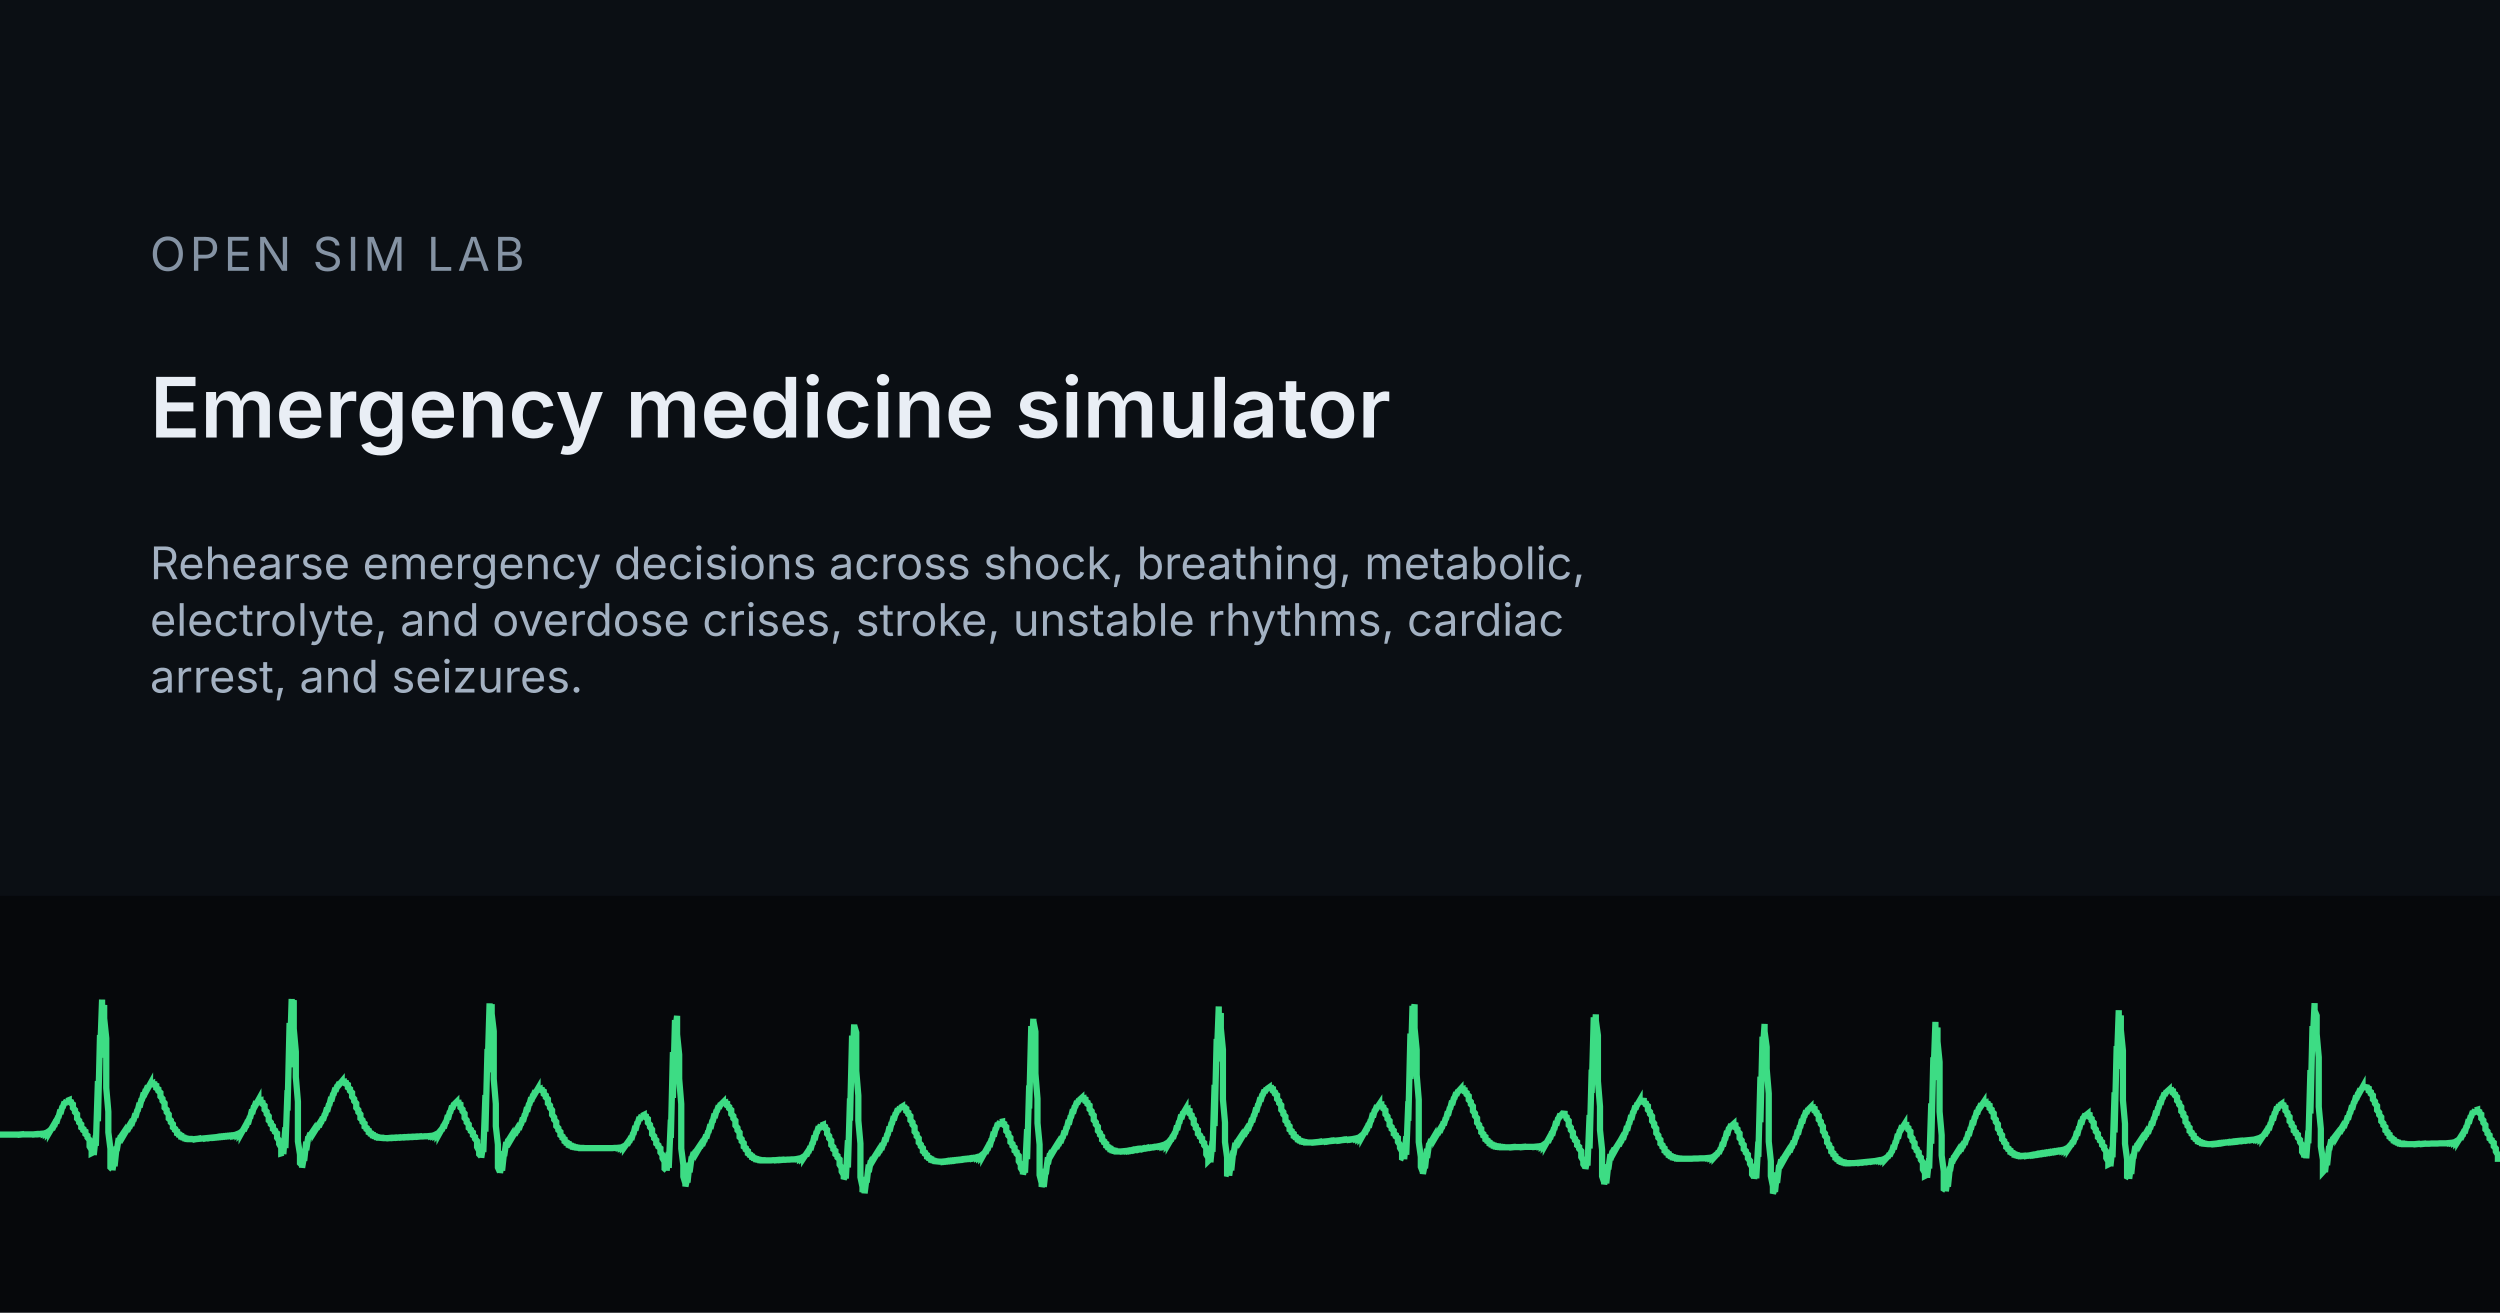
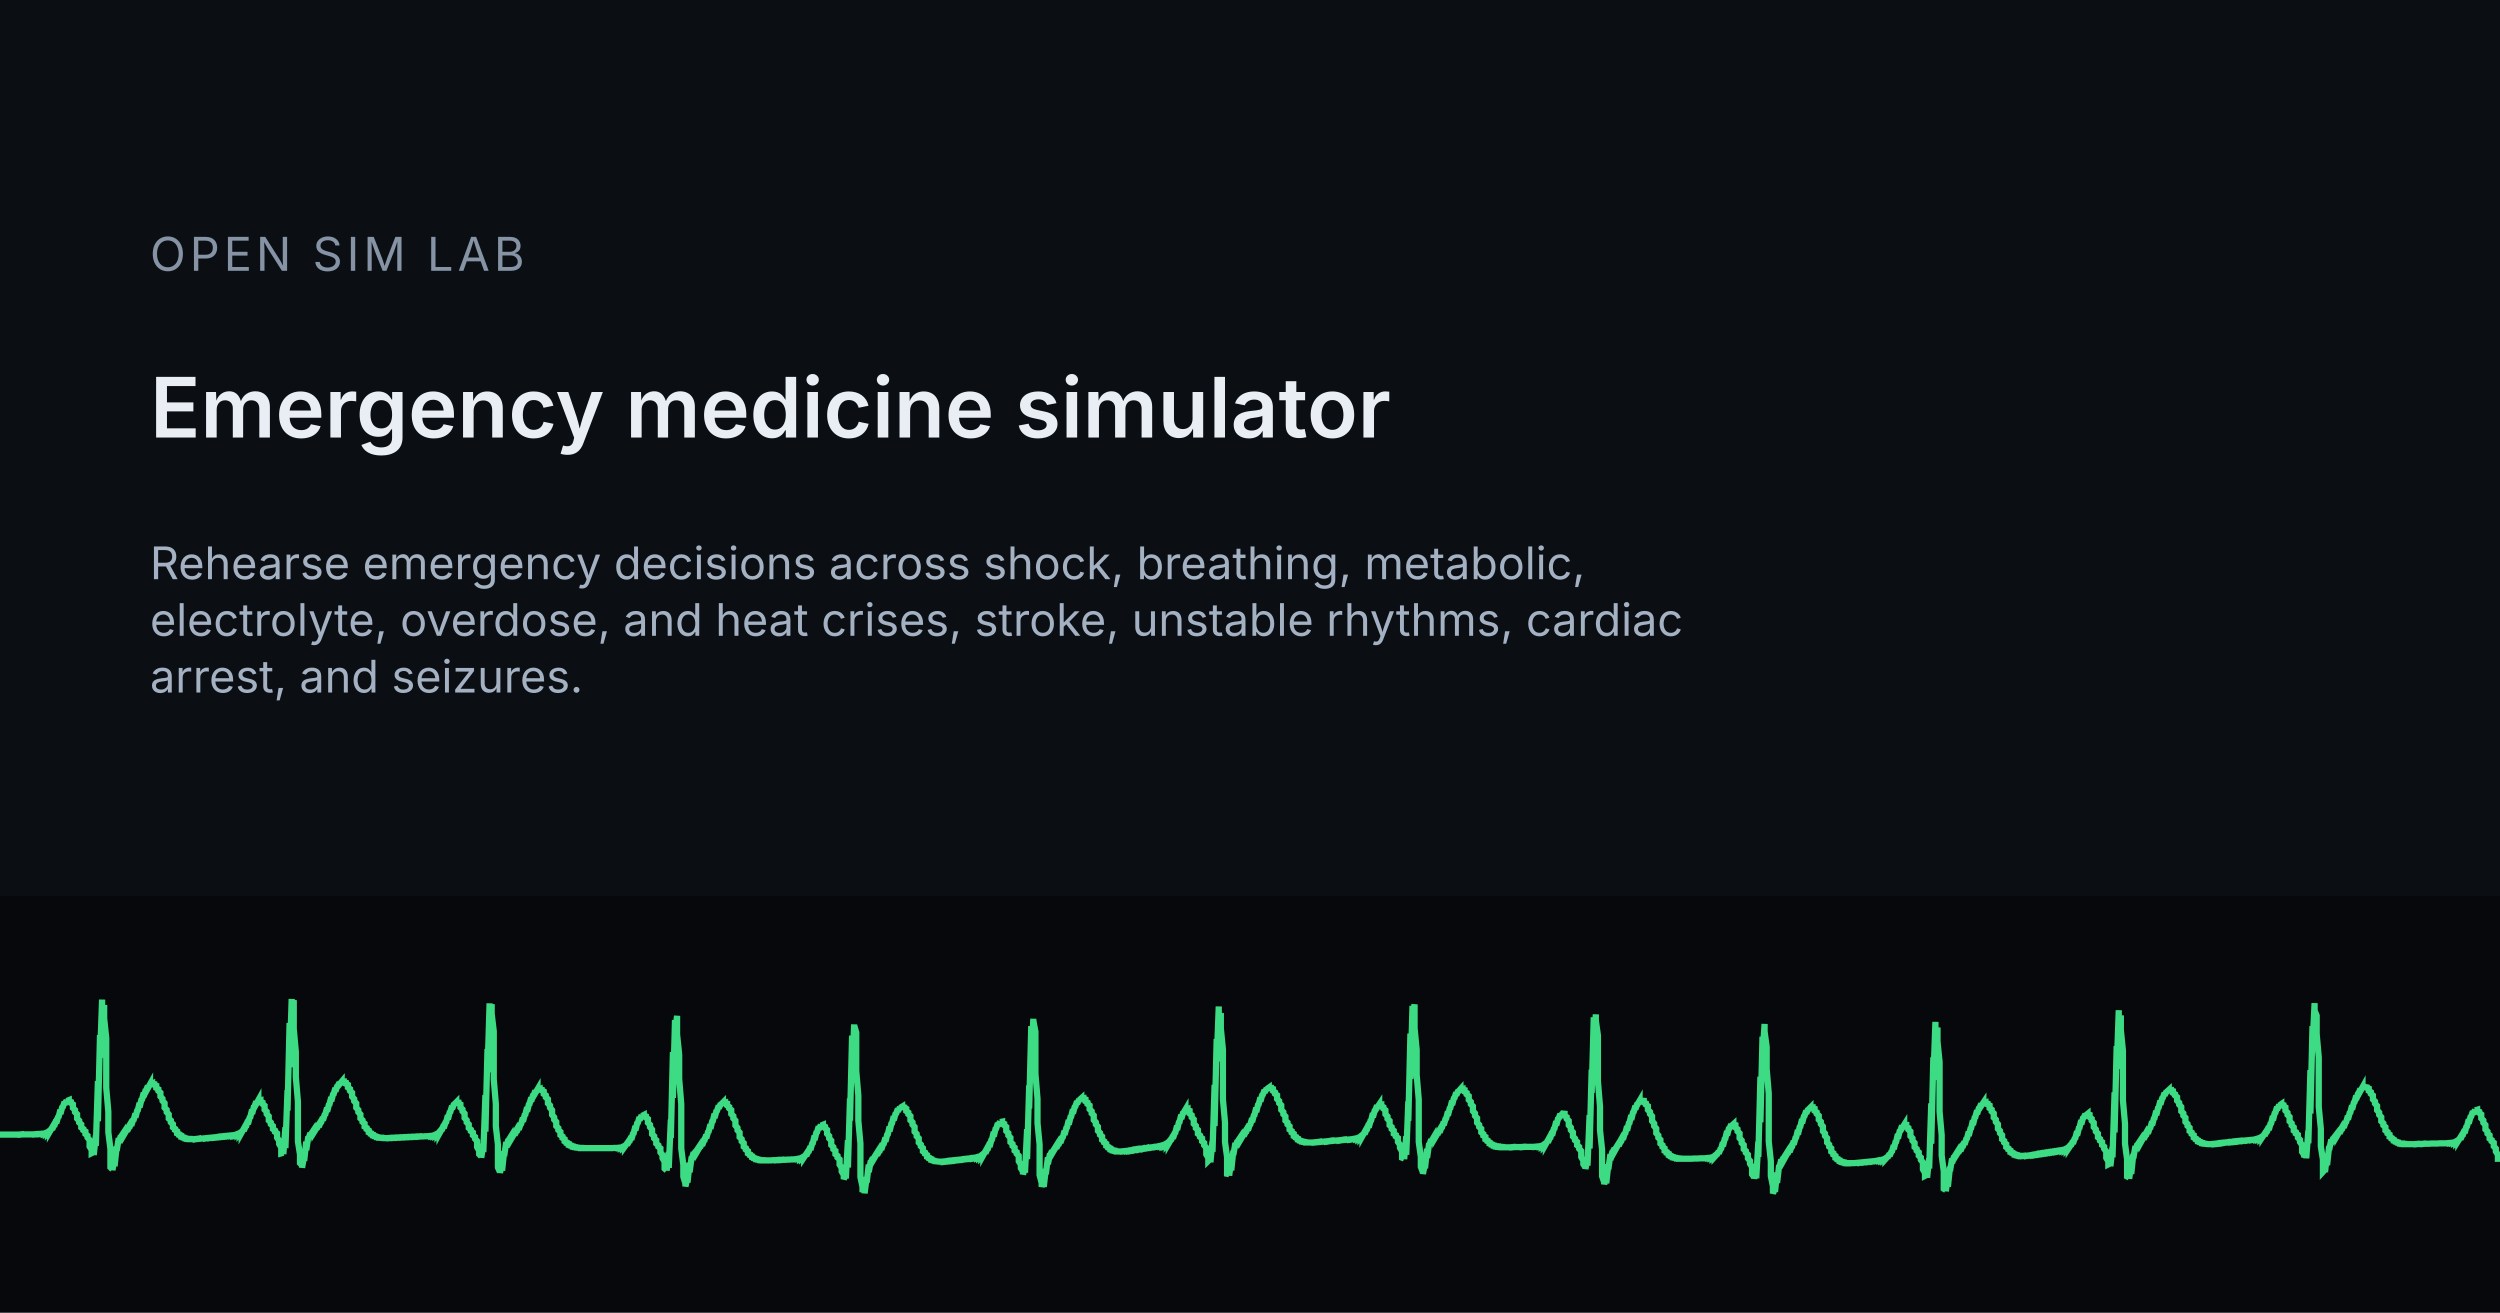
<svg xmlns="http://www.w3.org/2000/svg" width="1200" height="630" viewBox="0 0 1200 630">
  <rect width="1200" height="630" fill="#0B0F14" />
  <rect x="0" y="430" width="1200" height="200" fill="#06080B" />
  <g transform="translate(0 455)">
    <path d="M0 89.6 L0 89.6 L1 89.6 L1 89.6 L2 89.6 L2 89.6 L3 89.6 L3 89.6 L4 89.6 L4 89.6 L5 89.6 L5 89.6 L6 89.6 L6 89.6 L7 89.6 L7 89.6 L8 89.6 L8 89.6 L9 89.6 L9 89.6 L10 89.5 L10 89.6 L11 89.5 L11 89.5 L12 89.5 L12 89.5 L13 89.5 L13 89.5 L14 89.5 L14 89.5 L15 89.5 L15 89.5 L16 89.5 L16 89.5 L17 89.4 L17 89.5 L18 89.4 L18 89.4 L19 89.3 L19 89.4 L20 89.3 L20 89.3 L21 89.1 L21 89.2 L22 88.8 L22 89.0 L23 88.3 L23 88.7 L24 87.6 L24 88.0 L25 86.3 L25 87.2 L26 85.0 L26 85.7 L27 82.6 L27 84.2 L28 80.7 L28 81.6 L29 77.7 L29 79.7 L30 75.9 L30 76.8 L31 73.9 L31 75.1 L32 73.2 L32 73.5 L33 73.1 L33 73.5 L34 73.9 L34 74.4 L35 75.1 L35 76.8 L36 77.8 L36 78.8 L37 79.8 L37 81.9 L38 82.9 L38 83.8 L39 84.7 L39 86.2 L40 86.9 L40 87.5 L41 88.1 L41 89.3 L42 90.1 L42 91.0 L43 92.2 L43 95.3 L44 97.0 L44 98.5 L45 98.0 L45 99.4 L46 90.1 L46 95.0 L47 63.9 L47 83.2 L48 41.8 L48 52.7 L49 24.8 L49 32.7 L50 27.4 L50 33.8 L51 43.4 L51 67.2 L52 78.6 L52 88.5 L53 96.4 L53 105.3 L54 106.3 L54 106.7 L55 99.9 L55 104.8 L56 95.3 L56 97.4 L57 91.3 L57 93.5 L58 90.2 L58 90.7 L59 89.2 L59 89.8 L60 88.4 L60 88.8 L61 87.1 L61 88.0 L62 85.9 L62 86.5 L63 83.9 L63 85.3 L64 82.2 L64 83.1 L65 79.5 L65 81.4 L66 77.5 L66 78.5 L67 74.4 L67 76.5 L68 72.3 L68 73.4 L69 69.5 L69 71.4 L70 67.9 L70 68.7 L71 66.2 L71 67.3 L72 65.5 L72 65.7 L73 65.2 L73 65.3 L74 65.4 L74 65.7 L75 66.1 L75 67.2 L76 67.8 L76 68.6 L77 69.5 L77 71.3 L78 72.4 L78 73.4 L79 74.5 L79 76.7 L80 77.7 L80 78.8 L81 79.9 L81 81.9 L82 82.8 L82 83.7 L83 84.6 L83 86.1 L84 86.8 L84 87.4 L85 88.0 L85 89.0 L86 89.4 L86 89.8 L87 90.1 L87 90.7 L88 90.9 L88 91.1 L89 91.3 L89 91.5 L90 91.6 L90 91.7 L91 91.7 L91 91.8 L92 91.8 L92 91.8 L93 91.8 L93 91.8 L94 91.7 L94 91.8 L95 91.6 L95 91.7 L96 91.6 L96 91.6 L97 91.5 L97 91.5 L98 91.4 L98 91.4 L99 91.3 L99 91.4 L100 91.2 L100 91.2 L101 91.1 L101 91.2 L102 91.0 L102 91.0 L103 90.9 L103 91.0 L104 90.8 L104 90.9 L105 90.7 L105 90.8 L106 90.6 L106 90.7 L107 90.5 L107 90.6 L108 90.4 L108 90.5 L109 90.3 L109 90.4 L110 90.2 L110 90.3 L111 90.1 L111 90.2 L112 90.0 L112 90.1 L113 89.7 L113 89.9 L114 89.5 L114 89.6 L115 88.9 L115 89.3 L116 88.2 L116 88.6 L117 86.8 L117 87.8 L118 85.4 L118 86.1 L119 82.8 L119 84.6 L120 80.8 L120 81.8 L121 77.6 L121 79.7 L122 75.7 L122 76.6 L123 73.7 L123 74.9 L124 73.1 L124 73.3 L125 73.1 L125 73.7 L126 74.2 L126 74.9 L127 75.7 L127 77.6 L128 78.6 L128 79.7 L129 80.8 L129 82.8 L130 83.8 L130 84.6 L131 85.5 L131 86.9 L132 87.6 L132 88.3 L133 89.0 L133 91.1 L134 92.5 L134 94.1 L135 95.8 L135 98.6 L136 98.3 L136 99.0 L137 86.1 L137 96.1 L138 68.3 L138 78.1 L139 36.0 L139 57.3 L140 24.5 L140 28.4 L141 25.1 L141 38.8 L142 49.9 L142 62.0 L143 73.8 L143 92.9 L144 99.2 L144 103.3 L145 104.3 L145 105.5 L146 99.7 L146 102.2 L147 93.0 L147 97.1 L148 90.5 L148 91.6 L149 88.9 L149 89.8 L150 88.3 L150 88.6 L151 87.3 L151 88.0 L152 86.4 L152 86.9 L153 84.8 L153 85.9 L154 83.5 L154 84.2 L155 81.2 L155 82.8 L156 79.5 L156 80.4 L157 76.7 L157 78.6 L158 74.7 L158 75.7 L159 71.6 L159 73.6 L160 69.7 L160 70.7 L161 67.2 L161 68.9 L162 65.9 L162 66.5 L163 64.6 L163 65.4 L164 64.2 L164 64.3 L165 64.2 L165 64.4 L166 64.7 L166 65.2 L167 65.7 L167 67.0 L168 67.7 L168 68.6 L169 69.5 L169 71.4 L170 72.5 L170 73.5 L171 74.6 L171 76.7 L172 77.8 L172 78.8 L173 79.9 L173 81.8 L174 82.7 L174 83.5 L175 84.3 L175 85.8 L176 86.4 L176 87.0 L177 87.6 L177 88.5 L178 88.9 L178 89.3 L179 89.6 L179 90.1 L180 90.3 L180 90.5 L181 90.7 L181 90.9 L182 91.0 L182 91.1 L183 91.1 L183 91.2 L184 91.3 L184 91.3 L185 91.3 L185 91.3 L186 91.3 L186 91.3 L187 91.2 L187 91.3 L188 91.2 L188 91.2 L189 91.1 L189 91.2 L190 91.1 L190 91.1 L191 91.0 L191 91.1 L192 91.0 L192 91.0 L193 90.9 L193 91.0 L194 90.9 L194 90.9 L195 90.8 L195 90.9 L196 90.8 L196 90.8 L197 90.7 L197 90.8 L198 90.7 L198 90.7 L199 90.6 L199 90.7 L200 90.6 L200 90.6 L201 90.5 L201 90.6 L202 90.5 L202 90.5 L203 90.5 L203 90.5 L204 90.4 L204 90.4 L205 90.4 L205 90.4 L206 90.3 L206 90.3 L207 90.2 L207 90.3 L208 90.0 L208 90.1 L209 89.6 L209 89.9 L210 89.2 L210 89.4 L211 88.2 L211 88.9 L212 87.1 L212 87.7 L213 85.0 L213 86.5 L214 83.3 L214 84.2 L215 80.3 L215 82.3 L216 78.3 L216 79.3 L217 75.8 L217 77.4 L218 74.6 L218 75.1 L219 74.1 L219 74.3 L220 74.3 L220 74.6 L221 75.1 L221 76.6 L222 77.5 L222 78.4 L223 79.5 L223 81.6 L224 82.7 L224 83.7 L225 84.7 L225 86.4 L226 87.2 L226 87.9 L227 88.6 L227 89.9 L228 90.7 L228 91.6 L229 92.7 L229 95.6 L230 97.4 L230 99.0 L231 100.1 L231 100.7 L232 94.1 L232 98.0 L233 70.6 L233 88.2 L234 48.5 L234 59.7 L235 26.6 L235 38.3 L236 27.0 L236 31.6 L237 40.0 L237 63.0 L238 74.9 L238 85.6 L239 94.4 L239 105.4 L240 107.6 L240 108.0 L241 102.4 L241 106.9 L242 97.6 L242 99.9 L243 93.2 L243 95.7 L244 91.9 L244 92.5 L245 90.9 L245 91.5 L246 90.2 L246 90.6 L247 88.9 L247 89.8 L248 87.8 L248 88.4 L249 85.8 L249 87.2 L250 84.2 L250 85.0 L251 81.5 L251 83.4 L252 79.6 L252 80.6 L253 76.5 L253 78.6 L254 74.5 L254 75.5 L255 71.8 L255 73.6 L256 70.2 L256 71.0 L257 68.5 L257 69.6 L258 67.9 L258 68.2 L259 67.8 L259 67.9 L260 68.1 L260 68.4 L261 68.9 L261 70.1 L262 70.8 L262 71.7 L263 72.6 L263 74.6 L264 75.6 L264 76.7 L265 77.9 L265 80.1 L266 81.3 L266 82.4 L267 83.5 L267 85.5 L268 86.5 L268 87.4 L269 88.3 L269 89.8 L270 90.5 L270 91.2 L271 91.8 L271 92.8 L272 93.3 L272 93.7 L273 94.0 L273 94.6 L274 94.8 L274 95.0 L275 95.2 L275 95.5 L276 95.6 L276 95.7 L277 95.8 L277 95.9 L278 96.0 L278 96.0 L279 96.0 L279 96.1 L280 96.1 L280 96.1 L281 96.1 L281 96.1 L282 96.1 L282 96.1 L283 96.1 L283 96.1 L284 96.1 L284 96.1 L285 96.1 L285 96.1 L286 96.1 L286 96.1 L287 96.1 L287 96.1 L288 96.1 L288 96.1 L289 96.1 L289 96.1 L290 96.1 L290 96.1 L291 96.1 L291 96.1 L292 96.1 L292 96.1 L293 96.1 L293 96.1 L294 96.1 L294 96.1 L295 96.0 L295 96.0 L296 96.0 L296 96.0 L297 95.9 L297 96.0 L298 95.8 L298 95.9 L299 95.4 L299 95.7 L300 94.9 L300 95.2 L301 93.8 L301 94.6 L302 92.7 L302 93.3 L303 90.5 L303 92.1 L304 88.6 L304 89.6 L305 85.5 L305 87.6 L306 83.5 L306 84.5 L307 81.2 L307 82.7 L308 80.3 L308 80.7 L309 80.2 L309 80.4 L310 80.8 L310 81.4 L311 82.1 L311 83.9 L312 84.9 L312 86.0 L313 87.2 L313 89.4 L314 90.4 L314 91.4 L315 92.3 L315 93.9 L316 94.7 L316 95.4 L317 96.2 L317 98.1 L318 99.4 L318 100.9 L319 102.6 L319 105.9 L320 106.8 L320 106.9 L321 98.0 L321 105.6 L322 82.4 L322 91.2 L323 50.0 L323 72.0 L324 34.6 L324 40.8 L325 32.6 L325 41.5 L326 51.2 L326 62.8 L327 74.9 L327 96.3 L328 104.2 L328 109.8 L329 113.1 L329 114.5 L330 110.3 L330 112.6 L331 103.1 L331 107.7 L332 100.2 L332 101.4 L333 98.1 L333 99.3 L334 97.4 L334 97.8 L335 96.3 L335 97.1 L336 95.4 L336 95.9 L337 93.6 L337 94.9 L338 92.2 L338 92.9 L339 89.7 L339 91.4 L340 87.8 L340 88.7 L341 84.7 L341 86.8 L342 82.6 L342 83.7 L343 79.6 L343 81.6 L344 77.8 L344 78.7 L345 75.7 L345 77.0 L346 74.7 L346 75.2 L347 74.2 L347 74.4 L348 74.2 L348 74.4 L349 74.7 L349 75.6 L350 76.3 L350 77.0 L351 77.8 L351 79.7 L352 80.7 L352 81.8 L353 82.9 L353 85.2 L354 86.4 L354 87.5 L355 88.6 L355 90.8 L356 91.8 L356 92.8 L357 93.7 L357 95.4 L358 96.1 L358 96.8 L359 97.5 L359 98.6 L360 99.1 L360 99.5 L361 99.9 L361 100.5 L362 100.8 L362 101.0 L363 101.2 L363 101.5 L364 101.6 L364 101.7 L365 101.8 L365 101.9 L366 101.9 L366 102.0 L367 102.0 L367 102.0 L368 102.0 L368 102.0 L369 102.0 L369 102.0 L370 102.0 L370 102.0 L371 101.9 L371 101.9 L372 101.9 L372 101.9 L373 101.8 L373 101.9 L374 101.8 L374 101.8 L375 101.7 L375 101.8 L376 101.7 L376 101.7 L377 101.7 L377 101.7 L378 101.6 L378 101.6 L379 101.6 L379 101.6 L380 101.5 L380 101.5 L381 101.5 L381 101.5 L382 101.4 L382 101.4 L383 101.2 L383 101.3 L384 101.1 L384 101.2 L385 100.6 L385 100.9 L386 100.1 L386 100.4 L387 98.9 L387 99.8 L388 97.7 L388 98.3 L389 95.3 L389 97.0 L390 93.3 L390 94.3 L391 90.1 L391 92.2 L392 88.0 L392 89.0 L393 85.7 L393 87.1 L394 85.0 L394 85.3 L395 84.9 L395 85.3 L396 85.8 L396 86.5 L397 87.3 L397 89.2 L398 90.3 L398 91.4 L399 92.5 L399 94.6 L400 95.6 L400 96.6 L401 97.4 L401 99.0 L402 99.8 L402 100.6 L403 101.5 L403 104.0 L404 105.6 L404 107.3 L405 109.0 L405 111.0 L406 108.9 L406 110.7 L407 92.3 L407 105.4 L408 72.2 L408 82.9 L409 42.1 L409 60.9 L410 36.7 L410 37.2 L411 40.6 L411 59.0 L412 70.9 L412 82.9 L413 93.9 L413 110.0 L414 114.7 L414 117.2 L415 115.0 L415 117.8 L416 110.0 L416 112.6 L417 104.0 L417 107.6 L418 102.1 L418 102.9 L419 100.7 L419 101.5 L420 99.9 L420 100.3 L421 98.6 L421 99.5 L422 97.5 L422 98.1 L423 95.5 L423 96.9 L424 93.8 L424 94.7 L425 91.1 L425 93.0 L426 89.0 L426 90.1 L427 85.8 L427 88.0 L428 83.7 L428 84.8 L429 80.8 L429 82.7 L430 79.1 L430 79.9 L431 77.2 L431 78.4 L432 76.5 L432 76.8 L433 76.2 L433 76.3 L434 76.5 L434 76.7 L435 77.2 L435 78.3 L436 79.0 L436 79.8 L437 80.7 L437 82.7 L438 83.7 L438 84.8 L439 85.9 L439 88.2 L440 89.3 L440 90.4 L441 91.4 L441 93.4 L442 94.4 L442 95.2 L443 96.1 L443 97.6 L444 98.2 L444 98.8 L445 99.4 L445 100.3 L446 100.7 L446 101.0 L447 101.3 L447 101.8 L448 102.0 L448 102.1 L449 102.3 L449 102.4 L450 102.5 L450 102.5 L451 102.6 L451 102.6 L452 102.6 L452 102.6 L453 102.5 L453 102.6 L454 102.4 L454 102.5 L455 102.3 L455 102.4 L456 102.2 L456 102.3 L457 102.1 L457 102.2 L458 102.0 L458 102.1 L459 101.9 L459 102.0 L460 101.8 L460 101.8 L461 101.6 L461 101.7 L462 101.5 L462 101.6 L463 101.4 L463 101.5 L464 101.3 L464 101.3 L465 101.1 L465 101.2 L466 101.0 L466 101.1 L467 100.9 L467 101.0 L468 100.7 L468 100.8 L469 100.5 L469 100.7 L470 100.2 L470 100.4 L471 99.6 L471 100.1 L472 99.0 L472 99.4 L473 97.6 L473 98.6 L474 96.3 L474 97.0 L475 93.7 L475 95.5 L476 91.6 L476 92.6 L477 88.3 L477 90.5 L478 86.3 L478 87.2 L479 84.1 L479 85.4 L480 83.4 L480 83.6 L481 83.4 L481 83.9 L482 84.4 L482 85.1 L483 85.9 L483 87.9 L484 88.9 L484 90.0 L485 91.1 L485 93.2 L486 94.1 L486 95.0 L487 95.8 L487 97.3 L488 98.0 L488 98.8 L489 99.8 L489 102.4 L490 104.0 L490 105.7 L491 107.3 L491 108.7 L492 105.6 L492 107.9 L493 87.0 L493 101.4 L494 66.0 L494 77.1 L495 37.5 L495 54.8 L496 34.0 L496 34.9 L497 40.2 L497 60.3 L498 72.4 L498 84.1 L499 94.4 L499 109.0 L500 112.9 L500 114.7 L501 111.2 L501 114.7 L502 106.1 L502 108.6 L503 100.5 L503 103.8 L504 98.7 L504 99.5 L505 97.4 L505 98.2 L506 96.6 L506 97.0 L507 95.3 L507 96.2 L508 94.2 L508 94.8 L509 92.2 L509 93.6 L510 90.6 L510 91.4 L511 87.8 L511 89.7 L512 85.8 L512 86.8 L513 82.6 L513 84.8 L514 80.5 L514 81.6 L515 77.5 L515 79.5 L516 75.7 L516 76.6 L517 73.6 L517 74.9 L518 72.7 L518 73.1 L519 72.2 L519 72.4 L520 72.2 L520 72.4 L521 72.7 L521 73.6 L522 74.2 L522 74.9 L523 75.6 L523 77.4 L524 78.4 L524 79.4 L525 80.4 L525 82.6 L526 83.7 L526 84.7 L527 85.8 L527 87.8 L528 88.8 L528 89.7 L529 90.5 L529 92.1 L530 92.8 L530 93.4 L531 94.0 L531 95.0 L532 95.5 L532 95.9 L533 96.2 L533 96.8 L534 97.0 L534 97.2 L535 97.3 L535 97.5 L536 97.6 L536 97.7 L537 97.7 L537 97.7 L538 97.7 L538 97.7 L539 97.6 L539 97.7 L540 97.6 L540 97.6 L541 97.4 L541 97.5 L542 97.3 L542 97.4 L543 97.1 L543 97.3 L544 97.0 L544 97.1 L545 96.8 L545 97.0 L546 96.7 L546 96.8 L547 96.6 L547 96.7 L548 96.4 L548 96.5 L549 96.3 L549 96.4 L550 96.1 L550 96.2 L551 96.0 L551 96.1 L552 95.9 L552 95.9 L553 95.7 L553 95.8 L554 95.6 L554 95.6 L555 95.4 L555 95.5 L556 95.3 L556 95.3 L557 95.0 L557 95.2 L558 94.9 L558 95.0 L559 94.4 L559 94.7 L560 94.0 L560 94.3 L561 93.1 L561 93.8 L562 92.1 L562 92.6 L563 90.1 L563 91.5 L564 88.4 L564 89.3 L565 85.3 L565 87.4 L566 83.1 L566 84.2 L567 80.1 L567 82.1 L568 78.7 L568 79.3 L569 77.6 L569 78.1 L570 77.6 L570 77.9 L571 78.2 L571 79.5 L572 80.3 L572 81.3 L573 82.3 L573 84.4 L574 85.4 L574 86.5 L575 87.4 L575 89.2 L576 90.0 L576 90.7 L577 91.4 L577 92.8 L578 93.6 L578 94.7 L579 95.9 L579 99.1 L580 100.8 L580 102.2 L581 101.2 L581 102.9 L582 92.7 L582 97.9 L583 65.7 L583 85.5 L584 43.7 L584 54.5 L585 28.1 L585 34.9 L586 31.3 L586 38.6 L587 48.8 L587 72.7 L588 83.8 L588 93.2 L589 100.5 L589 108.4 L590 108.6 L590 109.3 L591 101.8 L591 106.8 L592 97.3 L592 99.4 L593 93.6 L593 95.7 L594 92.5 L594 93.0 L595 91.5 L595 92.2 L596 90.7 L596 91.1 L597 89.4 L597 90.3 L598 88.2 L598 88.8 L599 86.1 L599 87.6 L600 84.5 L600 85.3 L601 81.8 L601 83.6 L602 79.8 L602 80.8 L603 76.7 L603 78.8 L604 74.7 L604 75.7 L605 71.8 L605 73.7 L606 70.1 L606 70.9 L607 68.2 L607 69.4 L608 67.4 L608 67.8 L609 67.1 L609 67.2 L610 67.2 L610 67.4 L611 67.7 L611 68.6 L612 69.3 L612 70.0 L613 70.7 L613 72.5 L614 73.5 L614 74.5 L615 75.5 L615 77.7 L616 78.8 L616 79.8 L617 80.9 L617 82.9 L618 83.8 L618 84.7 L619 85.6 L619 87.2 L620 87.9 L620 88.6 L621 89.2 L621 90.3 L622 90.7 L622 91.1 L623 91.5 L623 92.1 L624 92.4 L624 92.6 L625 92.8 L625 93.0 L626 93.1 L626 93.2 L627 93.3 L627 93.4 L628 93.4 L628 93.4 L629 93.4 L629 93.4 L630 93.4 L630 93.4 L631 93.3 L631 93.4 L632 93.3 L632 93.3 L633 93.1 L633 93.2 L634 93.1 L634 93.1 L635 93.0 L635 93.0 L636 92.9 L636 92.9 L637 92.8 L637 92.9 L638 92.7 L638 92.8 L639 92.6 L639 92.7 L640 92.6 L640 92.6 L641 92.5 L641 92.5 L642 92.4 L642 92.4 L643 92.3 L643 92.4 L644 92.2 L644 92.3 L645 92.1 L645 92.2 L646 92.1 L646 92.1 L647 92.0 L647 92.0 L648 91.9 L648 92.0 L649 91.8 L649 91.9 L650 91.7 L650 91.7 L651 91.4 L651 91.6 L652 91.2 L652 91.3 L653 90.5 L653 91.0 L654 89.9 L654 90.2 L655 88.4 L655 89.4 L656 87.0 L656 87.7 L657 84.4 L657 86.2 L658 82.4 L658 83.4 L659 79.3 L659 81.3 L660 77.5 L660 78.3 L661 75.6 L661 76.7 L662 75.2 L662 75.3 L663 75.2 L663 75.8 L664 76.4 L664 77.1 L665 77.9 L665 79.8 L666 80.9 L666 82.0 L667 83.0 L667 85.1 L668 86.0 L668 86.9 L669 87.7 L669 89.2 L670 89.8 L670 90.5 L671 91.2 L671 93.1 L672 94.5 L672 96.0 L673 97.7 L673 100.7 L674 101.1 L674 101.4 L675 90.4 L675 99.3 L676 73.6 L676 83.0 L677 41.1 L677 62.9 L678 27.8 L678 32.7 L679 27.1 L679 38.5 L680 49.0 L680 60.9 L681 72.9 L681 93.2 L682 100.3 L682 105.1 L683 107.7 L683 108.5 L684 103.4 L684 105.8 L685 96.4 L685 100.8 L686 93.7 L686 94.8 L687 91.9 L687 92.9 L688 91.2 L688 91.5 L689 90.1 L689 90.8 L690 89.1 L690 89.6 L691 87.3 L691 88.6 L692 85.9 L692 86.7 L693 83.4 L693 85.1 L694 81.5 L694 82.5 L695 78.5 L695 80.5 L696 76.4 L696 77.4 L697 73.4 L697 75.4 L698 71.6 L698 72.5 L699 69.4 L699 70.8 L700 68.4 L700 68.9 L701 67.8 L701 68.1 L702 67.8 L702 67.9 L703 68.2 L703 69.0 L704 69.6 L704 70.3 L705 71.1 L705 72.9 L706 73.9 L706 75.0 L707 76.0 L707 78.3 L708 79.4 L708 80.6 L709 81.7 L709 83.9 L710 84.9 L710 85.9 L711 86.8 L711 88.5 L712 89.3 L712 90.1 L713 90.7 L713 91.9 L714 92.4 L714 92.8 L715 93.3 L715 93.9 L716 94.2 L716 94.5 L717 94.7 L717 95.0 L718 95.1 L718 95.3 L719 95.3 L719 95.5 L720 95.5 L720 95.6 L721 95.6 L721 95.7 L722 95.7 L722 95.7 L723 95.7 L723 95.7 L724 95.7 L724 95.7 L725 95.7 L725 95.7 L726 95.6 L726 95.7 L727 95.6 L727 95.6 L728 95.6 L728 95.6 L729 95.6 L729 95.6 L730 95.6 L730 95.6 L731 95.5 L731 95.6 L732 95.5 L732 95.5 L733 95.5 L733 95.5 L734 95.5 L734 95.5 L735 95.5 L735 95.5 L736 95.5 L736 95.5 L737 95.4 L737 95.5 L738 95.4 L738 95.4 L739 95.2 L739 95.3 L740 95.0 L740 95.1 L741 94.4 L741 94.9 L742 93.8 L742 94.1 L743 92.3 L743 93.4 L744 90.9 L744 91.7 L745 88.3 L745 90.1 L746 86.2 L746 87.3 L747 83.2 L747 85.2 L748 81.4 L748 82.2 L749 79.7 L749 80.7 L750 79.5 L750 79.5 L751 79.6 L751 80.5 L752 81.2 L752 82.0 L753 83.0 L753 85.1 L754 86.2 L754 87.4 L755 88.5 L755 90.5 L756 91.5 L756 92.3 L757 93.1 L757 94.7 L758 95.5 L758 96.4 L759 97.5 L759 100.4 L760 102.1 L760 103.8 L761 105.3 L761 106.1 L762 101.4 L762 104.5 L763 80.2 L763 96.3 L764 58.4 L764 69.6 L765 33.3 L765 47.7 L766 31.9 L766 34.9 L767 42.0 L767 64.0 L768 76.1 L768 87.4 L769 96.9 L769 109.6 L770 112.5 L770 113.5 L771 108.9 L771 113.0 L772 103.9 L772 106.3 L773 99.0 L773 101.8 L774 97.5 L774 98.1 L775 96.2 L775 97.0 L776 95.4 L776 95.8 L777 94.0 L777 95.0 L778 92.7 L778 93.4 L779 90.4 L779 92.0 L780 88.6 L780 89.5 L781 85.6 L781 87.7 L782 83.5 L782 84.6 L783 80.3 L783 82.5 L784 78.3 L784 79.3 L785 75.8 L785 77.4 L786 74.5 L786 75.1 L787 73.4 L787 74.0 L788 73.3 L788 73.3 L789 73.4 L789 74.1 L790 74.6 L790 75.2 L791 75.9 L791 77.7 L792 78.7 L792 79.7 L793 80.8 L793 83.1 L794 84.3 L794 85.5 L795 86.7 L795 88.9 L796 90.0 L796 91.1 L797 92.1 L797 93.9 L798 94.7 L798 95.5 L799 96.2 L799 97.4 L800 97.9 L800 98.4 L801 98.8 L801 99.5 L802 99.8 L802 100.1 L803 100.3 L803 100.6 L804 100.7 L804 100.8 L805 100.9 L805 101.1 L806 101.1 L806 101.2 L807 101.2 L807 101.2 L808 101.2 L808 101.2 L809 101.2 L809 101.2 L810 101.2 L810 101.2 L811 101.2 L811 101.2 L812 101.2 L812 101.2 L813 101.1 L813 101.1 L814 101.1 L814 101.1 L815 101.1 L815 101.1 L816 101.0 L816 101.0 L817 101.0 L817 101.0 L818 101.0 L818 101.0 L819 100.9 L819 100.9 L820 100.8 L820 100.9 L821 100.7 L821 100.8 L822 100.4 L822 100.6 L823 99.8 L823 100.3 L824 99.2 L824 99.5 L825 97.6 L825 98.7 L826 96.1 L826 96.9 L827 93.3 L827 95.2 L828 91.1 L828 92.2 L829 87.9 L829 90.0 L830 86.1 L830 87.0 L831 84.7 L831 85.5 L832 84.6 L832 84.7 L833 85.0 L833 86.2 L834 87.0 L834 88.0 L835 89.0 L835 91.3 L836 92.4 L836 93.6 L837 94.6 L837 96.6 L838 97.5 L838 98.3 L839 99.2 L839 101.0 L840 102.2 L840 103.6 L841 105.2 L841 108.7 L842 110.1 L842 110.8 L843 105.6 L843 110.6 L844 93.0 L844 100.3 L845 61.8 L845 83.7 L846 42.6 L846 51.2 L847 36.5 L847 40.1 L848 47.6 L848 58.0 L849 69.9 L849 93.0 L850 102.3 L850 109.5 L851 114.4 L851 117.9 L852 115.3 L852 117.1 L853 107.8 L853 112.8 L854 104.2 L854 105.8 L855 101.6 L855 103.0 L856 100.7 L856 101.1 L857 99.5 L857 100.3 L858 98.5 L858 99.0 L859 96.7 L859 98.0 L860 95.2 L860 96.0 L861 92.6 L861 94.4 L862 90.6 L862 91.6 L863 87.4 L863 89.6 L864 85.3 L864 86.4 L865 82.2 L865 84.2 L866 80.3 L866 81.2 L867 78.1 L867 79.5 L868 77.2 L868 77.6 L869 76.6 L869 76.9 L870 76.7 L870 76.9 L871 77.2 L871 78.2 L872 78.9 L872 79.6 L873 80.5 L873 82.4 L874 83.4 L874 84.5 L875 85.7 L875 88.0 L876 89.1 L876 90.2 L877 91.3 L877 93.4 L878 94.4 L878 95.4 L879 96.2 L879 97.8 L880 98.5 L880 99.2 L881 99.8 L881 100.8 L882 101.2 L882 101.6 L883 101.9 L883 102.4 L884 102.6 L884 102.8 L885 102.9 L885 103.1 L886 103.2 L886 103.3 L887 103.3 L887 103.4 L888 103.4 L888 103.4 L889 103.3 L889 103.3 L890 103.3 L890 103.3 L891 103.2 L891 103.2 L892 103.1 L892 103.1 L893 103.0 L893 103.1 L894 102.9 L894 102.9 L895 102.8 L895 102.9 L896 102.7 L896 102.7 L897 102.6 L897 102.7 L898 102.5 L898 102.5 L899 102.4 L899 102.5 L900 102.3 L900 102.3 L901 102.1 L901 102.2 L902 102.0 L902 102.1 L903 101.8 L903 102.0 L904 101.5 L904 101.7 L905 101.0 L905 101.4 L906 100.3 L906 100.7 L907 98.8 L907 99.9 L908 97.5 L908 98.2 L909 94.7 L909 96.6 L910 92.6 L910 93.7 L911 89.3 L911 91.5 L912 87.3 L912 88.2 L913 85.3 L913 86.5 L914 84.9 L914 85.0 L915 85.0 L915 85.8 L916 86.4 L916 87.2 L917 88.1 L917 90.3 L918 91.4 L918 92.5 L919 93.6 L919 95.6 L920 96.5 L920 97.3 L921 98.1 L921 99.7 L922 100.6 L922 101.7 L923 103.0 L923 106.3 L924 108.0 L924 109.4 L925 108.9 L925 110.3 L926 101.0 L926 105.9 L927 74.6 L927 94.0 L928 52.5 L928 63.4 L929 35.5 L929 43.4 L930 38.2 L930 44.9 L931 54.8 L931 78.6 L932 89.9 L932 99.6 L933 107.2 L933 115.6 L934 116.2 L934 116.8 L935 109.6 L935 114.6 L936 105.0 L936 107.1 L937 101.1 L937 103.3 L938 99.9 L938 100.4 L939 98.8 L939 99.5 L940 97.9 L940 98.4 L941 96.4 L941 97.5 L942 95.1 L942 95.8 L943 92.9 L943 94.4 L944 91.1 L944 92.0 L945 88.2 L945 90.2 L946 86.1 L946 87.1 L947 82.8 L947 85.0 L948 80.8 L948 81.8 L949 78.0 L949 79.8 L950 76.4 L950 77.2 L951 74.8 L951 75.8 L952 74.3 L952 74.5 L953 74.2 L953 74.4 L954 74.7 L954 75.1 L955 75.6 L955 76.9 L956 77.6 L956 78.5 L957 79.4 L957 81.4 L958 82.4 L958 83.5 L959 84.6 L959 86.8 L960 87.8 L960 88.9 L961 89.9 L961 91.8 L962 92.6 L962 93.4 L963 94.2 L963 95.6 L964 96.2 L964 96.7 L965 97.2 L965 98.0 L966 98.3 L966 98.6 L967 98.9 L967 99.3 L968 99.4 L968 99.6 L969 99.7 L969 99.8 L970 99.8 L970 99.9 L971 99.8 L971 99.9 L972 99.8 L972 99.8 L973 99.7 L973 99.8 L974 99.6 L974 99.6 L975 99.4 L975 99.5 L976 99.3 L976 99.4 L977 99.1 L977 99.3 L978 99.0 L978 99.1 L979 98.8 L979 99.0 L980 98.7 L980 98.8 L981 98.5 L981 98.7 L982 98.4 L982 98.5 L983 98.2 L983 98.4 L984 98.1 L984 98.2 L985 97.9 L985 98.1 L986 97.8 L986 97.9 L987 97.6 L987 97.8 L988 97.5 L988 97.6 L989 97.3 L989 97.4 L990 97.1 L990 97.2 L991 96.7 L991 97.0 L992 96.3 L992 96.6 L993 95.5 L993 96.1 L994 94.6 L994 95.1 L995 92.7 L995 94.0 L996 91.0 L996 91.9 L997 88.0 L997 90.1 L998 85.8 L998 86.9 L999 82.7 L999 84.7 L1000 81.1 L1000 81.8 L1001 79.8 L1001 80.5 L1002 79.7 L1002 79.8 L1003 80.1 L1003 81.2 L1004 82.0 L1004 82.9 L1005 83.9 L1005 86.0 L1006 87.1 L1006 88.1 L1007 89.1 L1007 90.9 L1008 91.7 L1008 92.5 L1009 93.2 L1009 94.6 L1010 95.4 L1010 96.4 L1011 97.7 L1011 100.8 L1012 102.5 L1012 103.9 L1013 103.4 L1013 104.8 L1014 95.6 L1014 100.5 L1015 69.3 L1015 88.6 L1016 47.1 L1016 58.1 L1017 29.9 L1017 38.0 L1018 32.4 L1018 39.3 L1019 49.3 L1019 73.1 L1020 84.4 L1020 94.0 L1021 101.5 L1021 109.7 L1022 110.2 L1022 110.8 L1023 103.5 L1023 108.5 L1024 98.9 L1024 101.0 L1025 95.1 L1025 97.3 L1026 94.0 L1026 94.5 L1027 93.0 L1027 93.7 L1028 92.2 L1028 92.6 L1029 90.8 L1029 91.8 L1030 89.7 L1030 90.3 L1031 87.6 L1031 89.1 L1032 86.0 L1032 86.9 L1033 83.3 L1033 85.2 L1034 81.3 L1034 82.3 L1035 78.2 L1035 80.3 L1036 76.2 L1036 77.2 L1037 73.3 L1037 75.2 L1038 71.6 L1038 72.4 L1039 69.6 L1039 70.8 L1040 68.7 L1040 69.1 L1041 68.2 L1041 68.4 L1042 68.3 L1042 68.4 L1043 68.7 L1043 69.6 L1044 70.2 L1044 70.8 L1045 71.6 L1045 73.3 L1046 74.3 L1046 75.2 L1047 76.3 L1047 78.4 L1048 79.4 L1048 80.5 L1049 81.5 L1049 83.5 L1050 84.5 L1050 85.4 L1051 86.3 L1051 87.9 L1052 88.6 L1052 89.3 L1053 89.9 L1053 91.0 L1054 91.5 L1054 91.9 L1055 92.3 L1055 92.9 L1056 93.1 L1056 93.3 L1057 93.5 L1057 93.8 L1058 93.9 L1058 94.0 L1059 94.1 L1059 94.1 L1060 94.2 L1060 94.2 L1061 94.2 L1061 94.2 L1062 94.1 L1062 94.1 L1063 94.0 L1063 94.1 L1064 93.9 L1064 94.0 L1065 93.8 L1065 93.9 L1066 93.7 L1066 93.8 L1067 93.6 L1067 93.7 L1068 93.5 L1068 93.5 L1069 93.3 L1069 93.4 L1070 93.3 L1070 93.3 L1071 93.1 L1071 93.2 L1072 93.0 L1072 93.1 L1073 92.9 L1073 93.0 L1074 92.8 L1074 92.9 L1075 92.7 L1075 92.8 L1076 92.6 L1076 92.6 L1077 92.5 L1077 92.6 L1078 92.4 L1078 92.4 L1079 92.3 L1079 92.4 L1080 92.2 L1080 92.2 L1081 92.1 L1081 92.2 L1082 92.0 L1082 92.0 L1083 91.7 L1083 91.9 L1084 91.5 L1084 91.6 L1085 91.0 L1085 91.4 L1086 90.5 L1086 90.7 L1087 89.2 L1087 90.1 L1088 88.1 L1088 88.7 L1089 85.7 L1089 87.4 L1090 83.8 L1090 84.8 L1091 80.7 L1091 82.8 L1092 78.7 L1092 79.7 L1093 76.3 L1093 77.8 L1094 75.3 L1094 75.7 L1095 75.0 L1095 75.1 L1096 75.4 L1096 75.9 L1097 76.5 L1097 78.1 L1098 79.1 L1098 80.1 L1099 81.1 L1099 83.2 L1100 84.2 L1100 85.2 L1101 86.1 L1101 87.7 L1102 88.4 L1102 89.1 L1103 89.7 L1103 91.1 L1104 92.1 L1104 93.2 L1105 94.6 L1105 97.9 L1106 99.4 L1106 100.6 L1107 97.9 L1107 101.0 L1108 87.7 L1108 93.8 L1109 58.6 L1109 79.5 L1110 37.5 L1110 47.4 L1111 26.5 L1111 30.1 L1112 32.5 L1112 41.3 L1113 52.5 L1113 76.3 L1114 86.8 L1114 95.3 L1115 101.6 L1115 107.5 L1116 106.4 L1116 107.6 L1117 99.2 L1117 104.3 L1118 95.1 L1118 97.0 L1119 92.0 L1119 93.7 L1120 91.1 L1120 91.5 L1121 90.2 L1121 90.8 L1122 89.4 L1122 89.8 L1123 88.1 L1123 89.0 L1124 86.9 L1124 87.5 L1125 84.9 L1125 86.3 L1126 83.3 L1126 84.1 L1127 80.6 L1127 82.4 L1128 78.6 L1128 79.6 L1129 75.6 L1129 77.6 L1130 73.6 L1130 74.6 L1131 70.9 L1131 72.7 L1132 69.4 L1132 70.1 L1133 67.6 L1133 68.7 L1134 66.9 L1134 67.2 L1135 66.7 L1135 66.7 L1136 66.9 L1136 67.1 L1137 67.5 L1137 68.6 L1138 69.2 L1138 70.0 L1139 70.8 L1139 72.7 L1140 73.7 L1140 74.7 L1141 75.8 L1141 77.9 L1142 79.0 L1142 80.1 L1143 81.2 L1143 83.2 L1144 84.2 L1144 85.1 L1145 86.0 L1145 87.6 L1146 88.3 L1146 89.0 L1147 89.6 L1147 90.7 L1148 91.2 L1148 91.6 L1149 92.0 L1149 92.6 L1150 92.9 L1150 93.1 L1151 93.3 L1151 93.6 L1152 93.8 L1152 93.9 L1153 93.9 L1153 94.1 L1154 94.1 L1154 94.2 L1155 94.2 L1155 94.2 L1156 94.2 L1156 94.2 L1157 94.2 L1157 94.2 L1158 94.2 L1158 94.2 L1159 94.2 L1159 94.2 L1160 94.1 L1160 94.2 L1161 94.1 L1161 94.1 L1162 94.1 L1162 94.1 L1163 94.0 L1163 94.1 L1164 94.0 L1164 94.0 L1165 94.0 L1165 94.0 L1166 94.0 L1166 94.0 L1167 93.9 L1167 93.9 L1168 93.9 L1168 93.9 L1169 93.9 L1169 93.9 L1170 93.9 L1170 93.9 L1171 93.8 L1171 93.8 L1172 93.8 L1172 93.8 L1173 93.8 L1173 93.8 L1174 93.8 L1174 93.8 L1175 93.7 L1175 93.7 L1176 93.6 L1176 93.7 L1177 93.5 L1177 93.6 L1178 93.3 L1178 93.4 L1179 92.8 L1179 93.2 L1180 92.2 L1180 92.5 L1181 90.9 L1181 91.9 L1182 89.7 L1182 90.3 L1183 87.3 L1183 88.9 L1184 85.3 L1184 86.3 L1185 82.3 L1185 84.3 L1186 80.5 L1186 81.4 L1187 78.4 L1187 79.7 L1188 77.8 L1188 78.0 L1189 77.7 L1189 78.1 L1190 78.6 L1190 79.2 L1191 79.9 L1191 81.8 L1192 82.8 L1192 83.9 L1193 85.0 L1193 87.1 L1194 88.1 L1194 89.1 L1195 89.9 L1195 91.5 L1196 92.2 L1196 92.8 L1197 93.5 L1197 95.2 L1198 96.3 L1198 97.7 L1199 99.3 L1199 102.7" fill="none" stroke="#3DDC84" stroke-width="3" />
  </g>
  <text x="72" y="130" font-family="Inter, system-ui, sans-serif" font-size="22.4" letter-spacing="2" fill="#8593A4">OPEN SIM LAB</text>
  <text x="72" y="210" font-family="Inter, system-ui, sans-serif" font-size="40" font-weight="600" fill="#E9EEF5">Emergency medicine simulator</text>
  <text x="72" y="278" font-family="Inter, system-ui, sans-serif" font-size="21.6" fill="#A3B1C2">Rehearse emergency decisions across shock, breathing, metabolic,</text>
-   <text x="72" y="305.2" font-family="Inter, system-ui, sans-serif" font-size="21.6" fill="#A3B1C2">electrolyte, and overdose crises, stroke, unstable rhythms, cardiac</text>
+   <text x="72" y="305.2" font-family="Inter, system-ui, sans-serif" font-size="21.6" fill="#A3B1C2">electrolyte, overdose, and heat crises, stroke, unstable rhythms, cardiac</text>
  <text x="72" y="332.4" font-family="Inter, system-ui, sans-serif" font-size="21.6" fill="#A3B1C2">arrest, and seizures.</text>
</svg>
